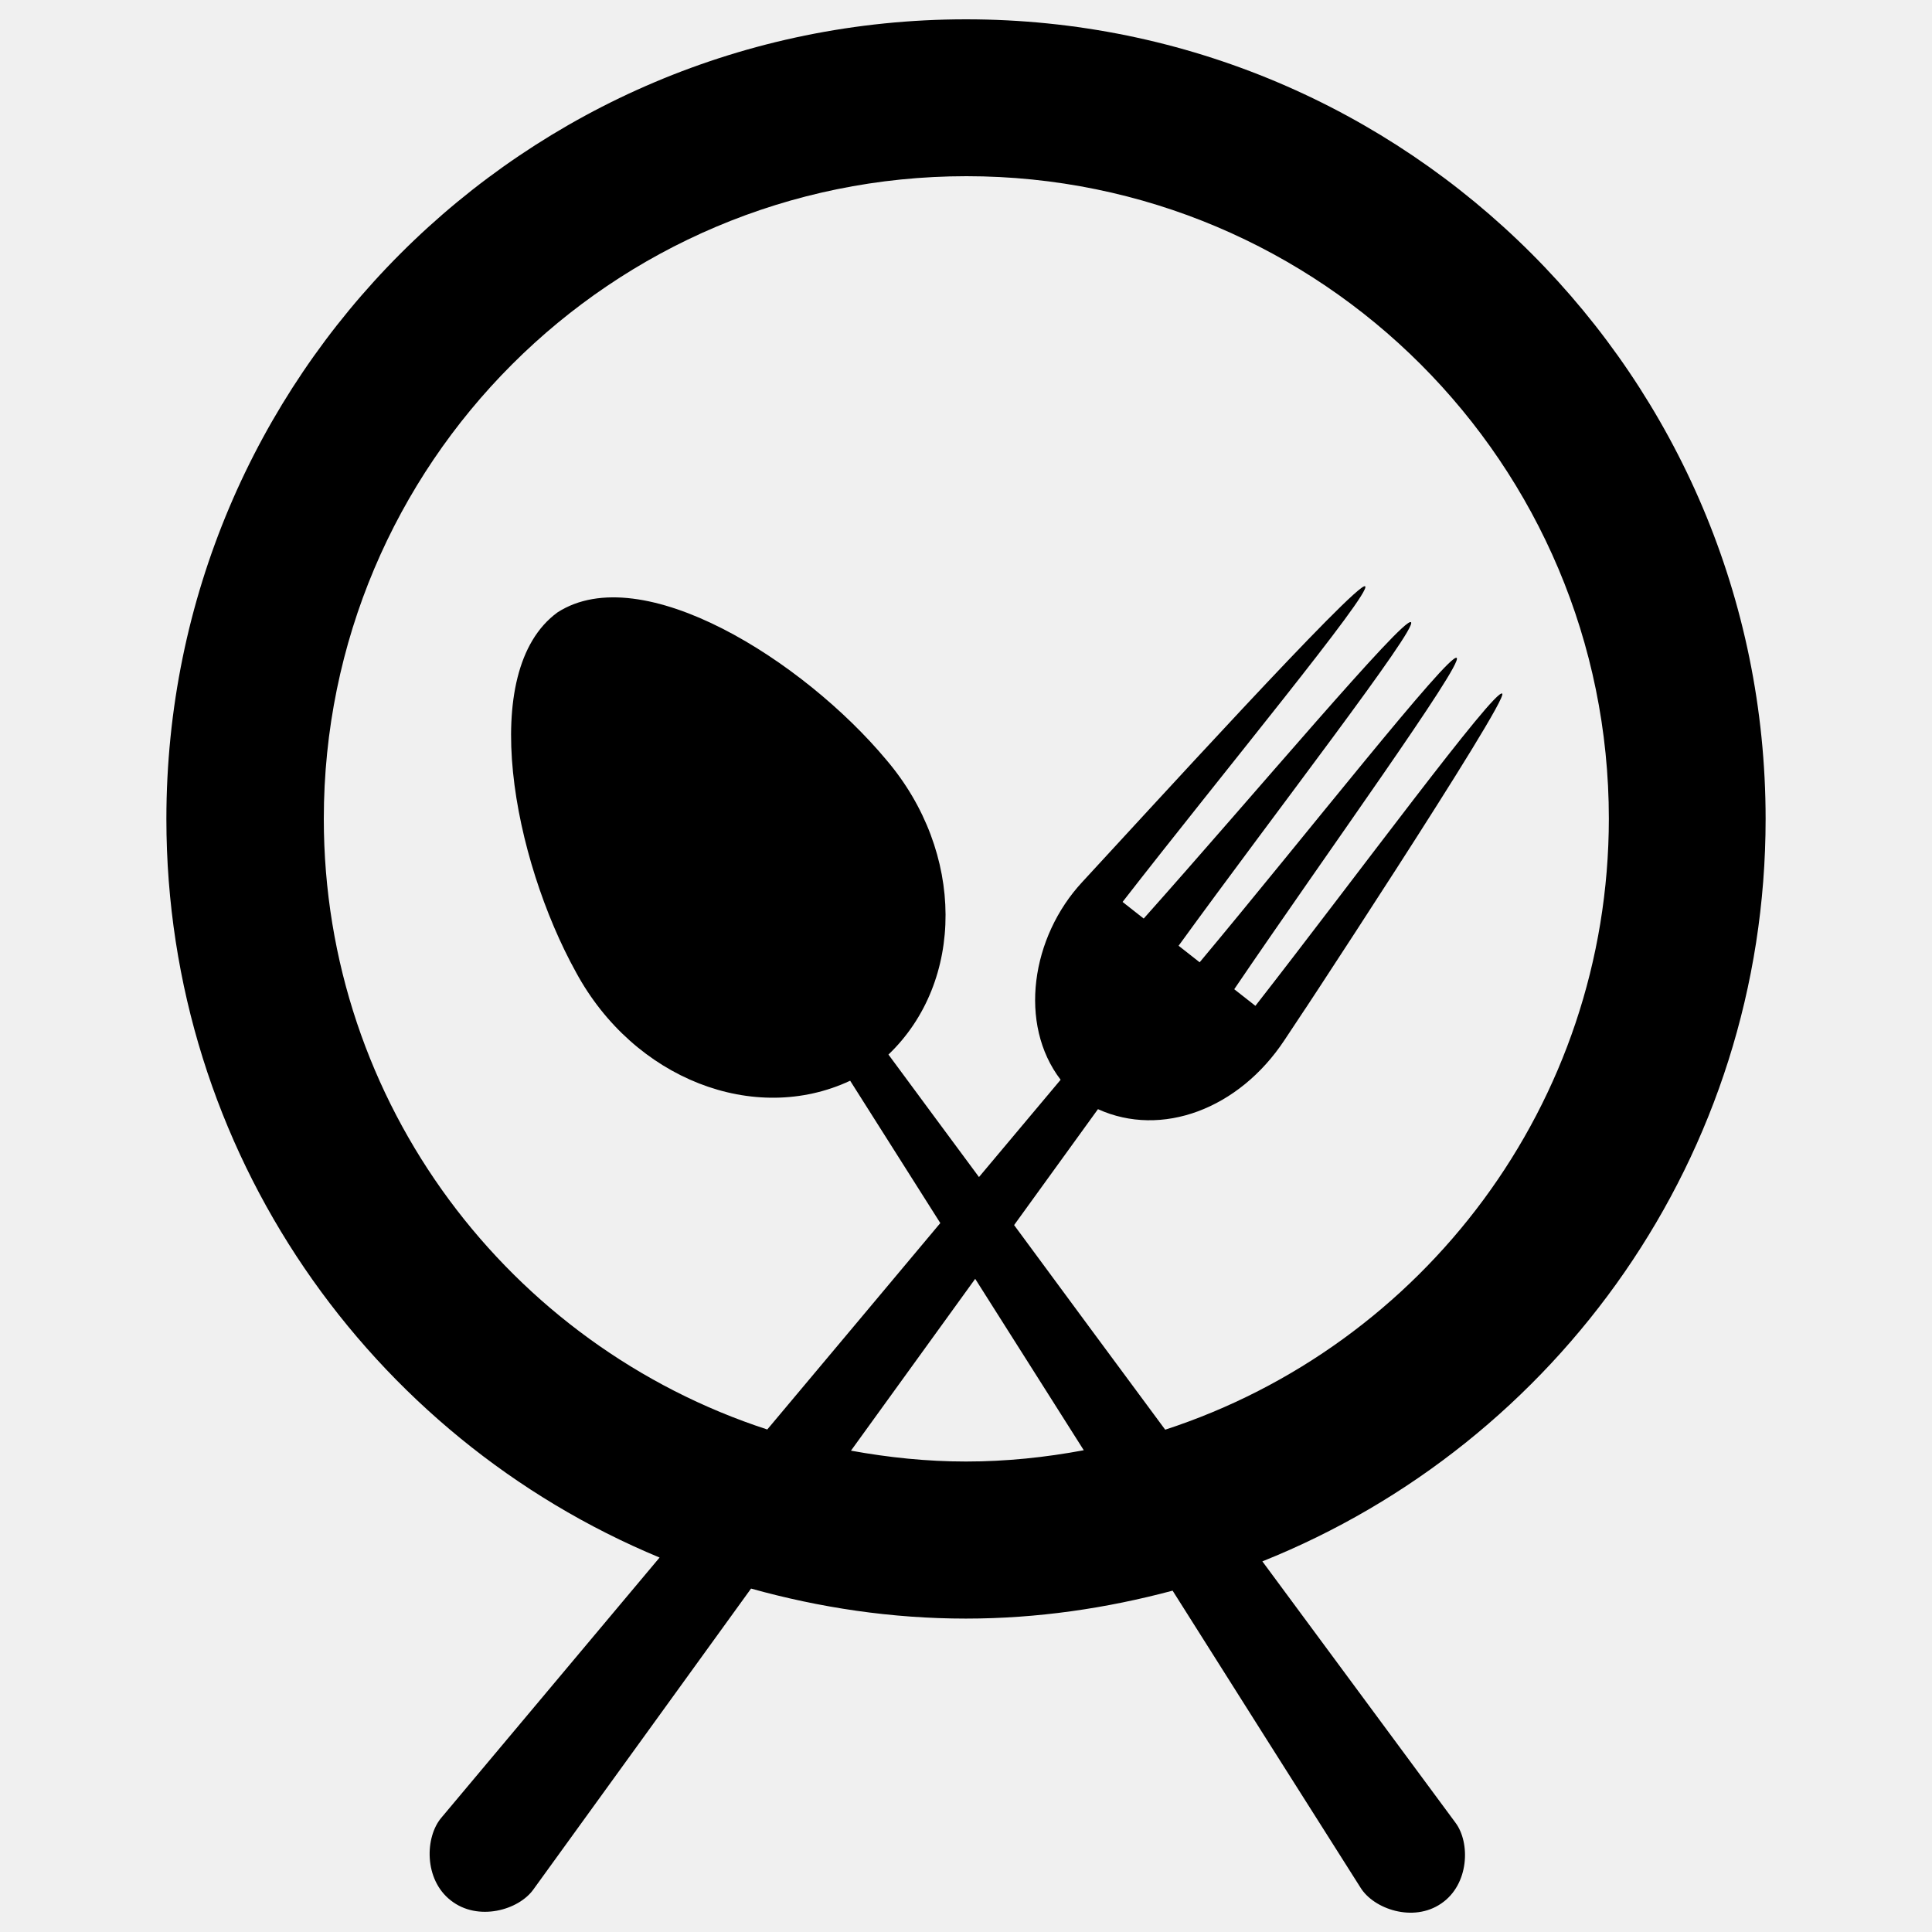
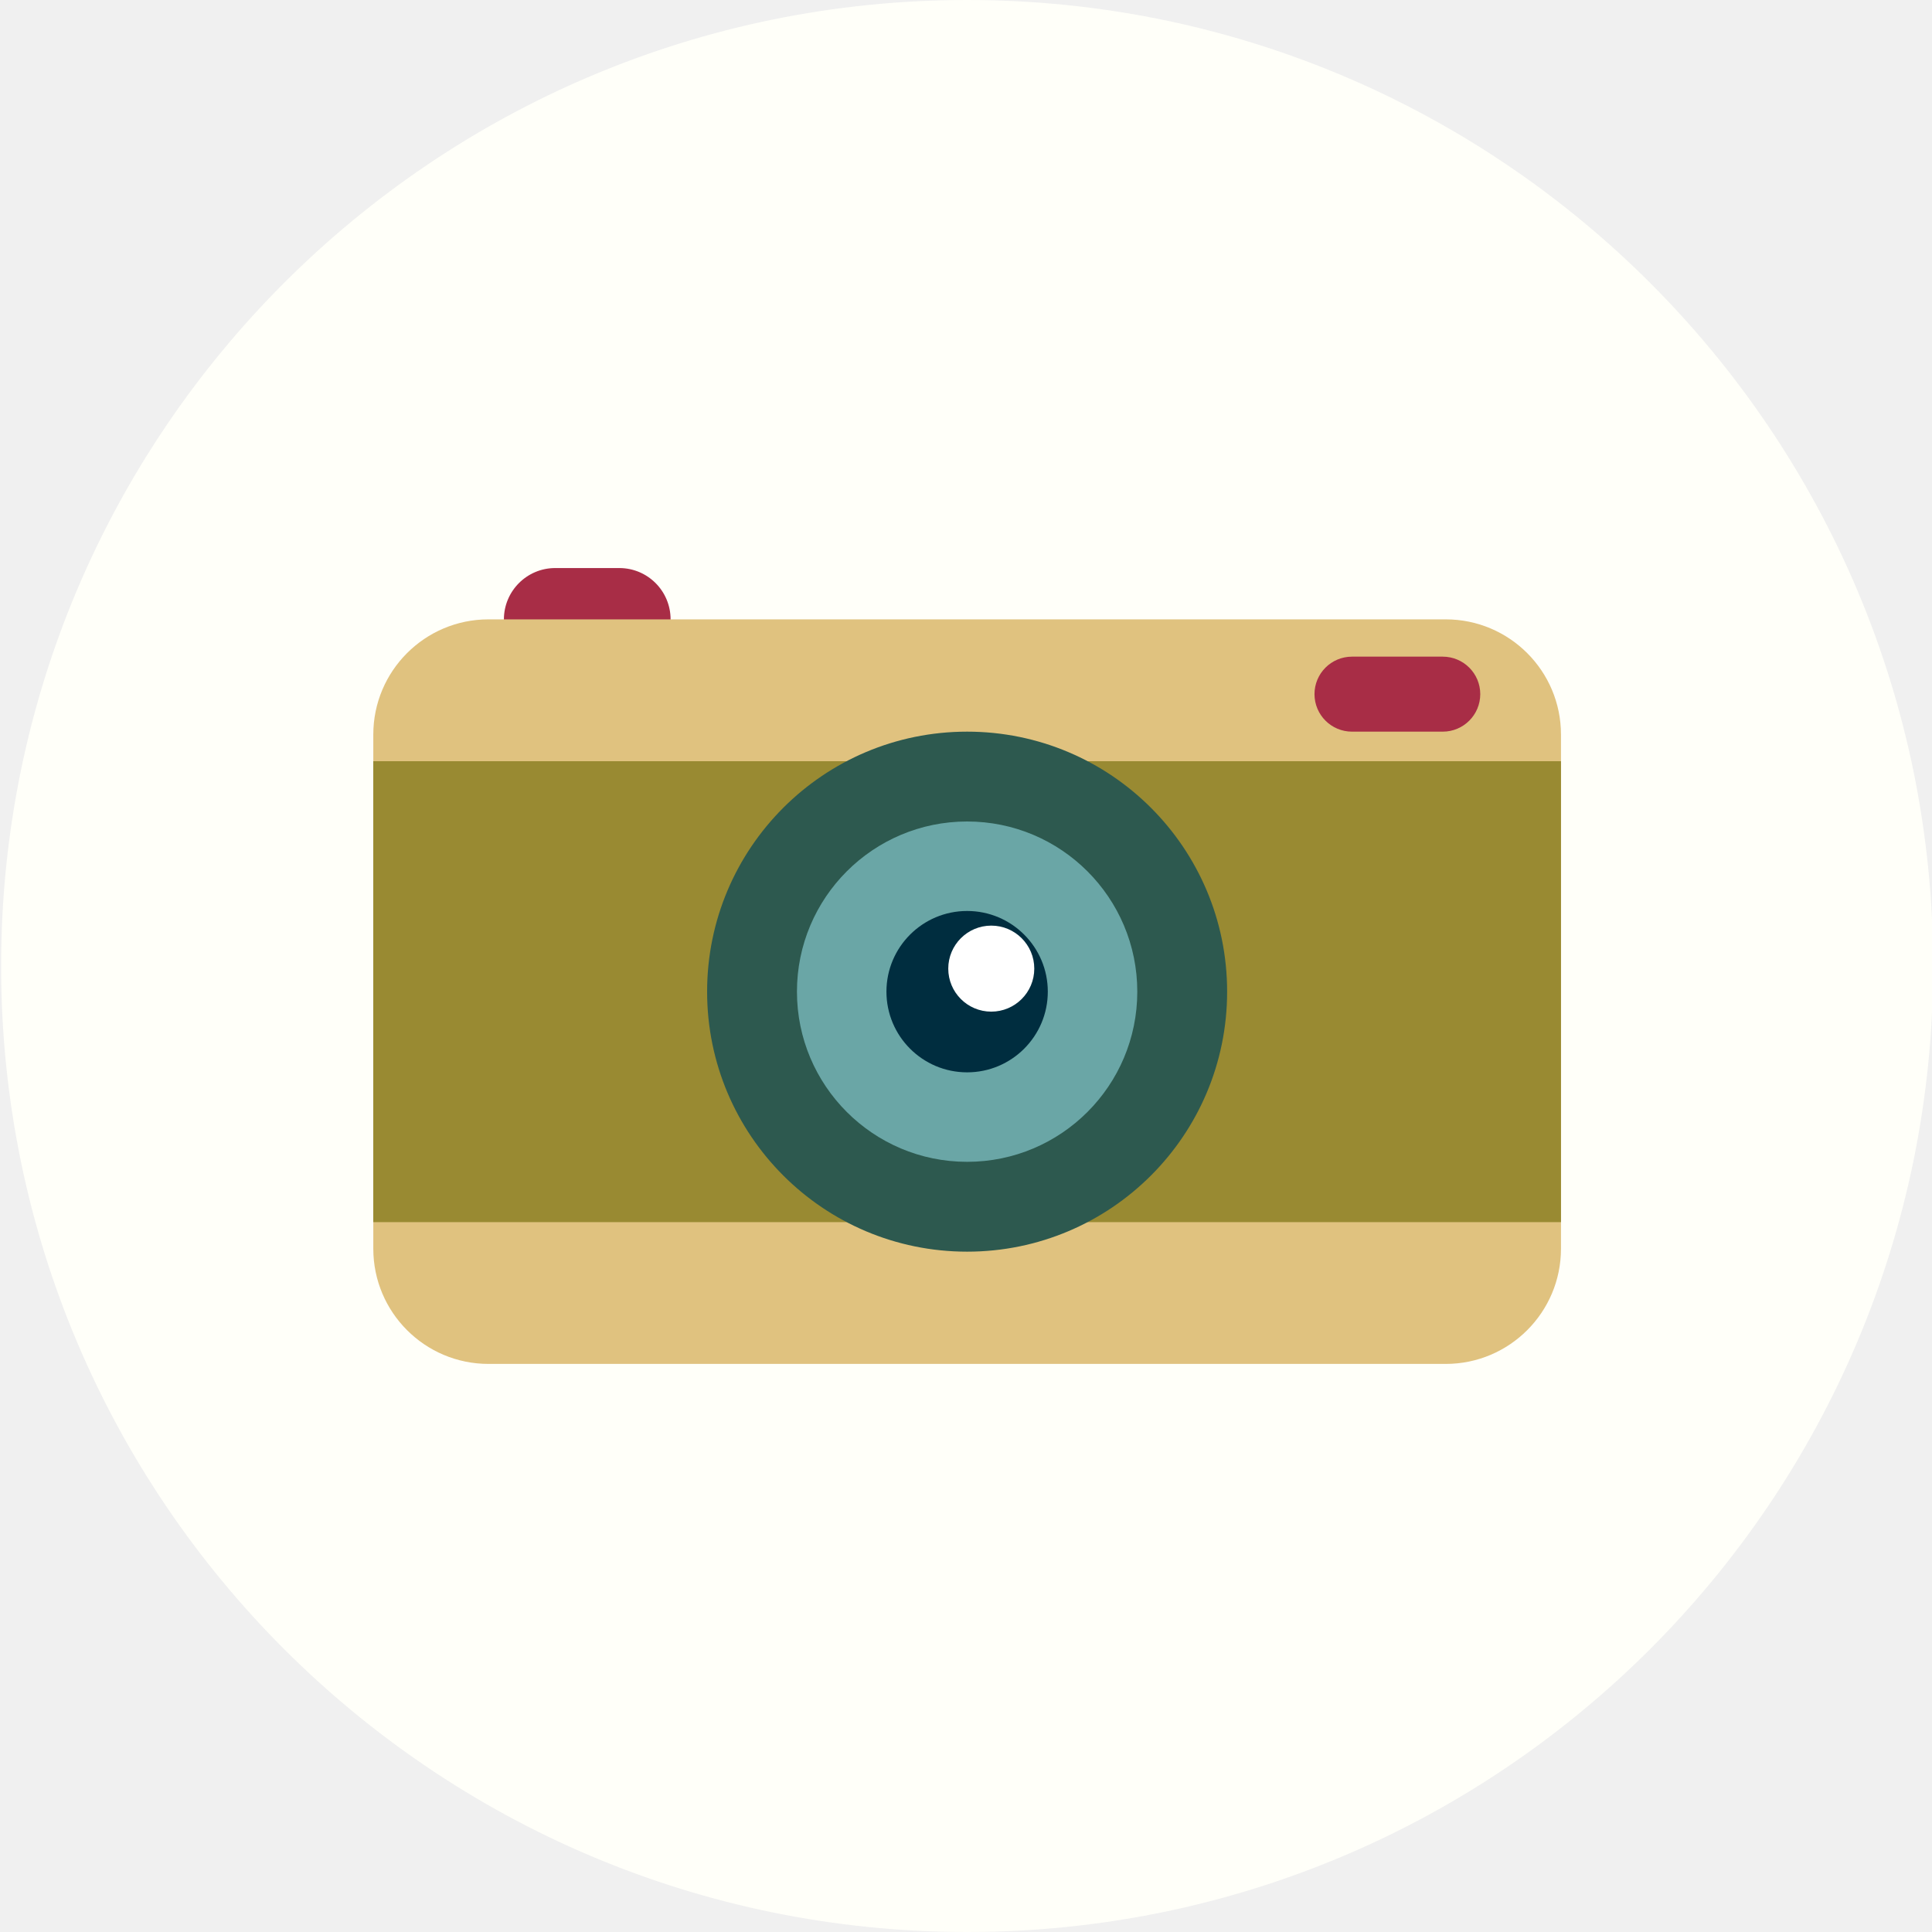
<svg xmlns="http://www.w3.org/2000/svg" version="1.1" id="Layer_1" x="0px" y="0px" width="50px" height="50px" viewBox="0 0 50 50" enable-background="new 0 0 50 50" xml:space="preserve">
-   <path d="M45.694,21.194C45.694,9.764,36.43,0.5,25,0.5S4.306,9.764,4.306,21.194c0,8.621,5.272,16.005,12.764,19.115  c-1.882,2.244-3.762,4.486-5.645,6.73c-0.429,0.5-0.458,1.602,0.243,2.145c0.7,0.551,1.757,0.252,2.139-0.289  c1.878-2.592,3.753-5.189,5.63-7.783c1.774,0.494,3.633,0.777,5.561,0.777c1.85,0,3.64-0.266,5.349-0.723  c1.617,2.563,3.238,5.121,4.862,7.684c0.34,0.555,1.365,0.91,2.088,0.414c0.728-0.492,0.759-1.58,0.368-2.096  c-1.663-2.252-3.332-4.508-4.995-6.76C40.3,37.354,45.694,29.91,45.694,21.194z M25,37.824c-1.018,0-2.01-0.105-2.977-0.281  c1.07-1.48,2.146-2.965,3.215-4.447c0.939,1.48,1.874,2.959,2.81,4.436C27.058,37.717,26.041,37.824,25,37.824z M30.155,37  c-1.305-1.764-2.609-3.527-3.91-5.295c0.724-1,1.446-1.998,2.17-3c1.644,0.746,3.646,0,4.827-1.787c1.239-1.872,0.005,0,0.005,0.002  c0.01-0.014,5.822-8.824,5.63-8.97c-0.186-0.15-3.804,4.771-6.387,8.081l-0.548-0.43c2.362-3.481,5.941-8.426,5.757-8.575  c-0.189-0.146-3.959,4.655-6.652,7.878l-0.545-0.428c2.463-3.398,6.202-8.228,6.014-8.374c-0.188-0.15-4.115,4.528-6.917,7.67  l-0.547-0.43c2.575-3.314,6.463-8.02,6.278-8.169c-0.191-0.15-5.808,6.021-7.319,7.651c-1.325,1.424-1.664,3.68-0.562,5.12  c-0.703,0.84-1.41,1.678-2.113,2.518c-0.781-1.057-1.563-2.111-2.343-3.17c1.975-1.888,1.984-5.234-0.054-7.626  c-2.14-2.565-6.331-5.22-8.51-3.818c-2.093,1.526-1.14,6.396,0.479,9.316c1.498,2.764,4.617,3.965,7.094,2.805  c0.778,1.227,1.554,2.455,2.333,3.684c-1.492,1.783-2.984,3.561-4.478,5.342C13.197,34.826,8.38,28.574,8.38,21.191  c0-9.183,7.444-16.631,16.632-16.631c9.188,0,16.625,7.447,16.625,16.631C41.63,28.576,36.816,34.828,30.155,37z" />
+   <g>
+     <circle fill="#FFFFF9" cx="25.029" cy="25" r="25" />
+     <path fill="#A82D46" d="M17.355,16.03c0,0.733-0.594,1.327-1.328,1.327h-1.658c-0.734,0-1.328-0.594-1.328-1.327l0,0   c0-0.733,0.594-1.329,1.328-1.329h1.658C16.762,14.701,17.355,15.296,17.355,16.03L17.355,16.03z" />
+     <path fill="#E0C27F" d="M40.398,32.316c0,1.646-1.336,2.982-2.982,2.982H12.643c-1.648,0-2.982-1.336-2.982-2.982V19.011   c0-1.646,1.334-2.982,2.982-2.982h24.773c1.646,0,2.982,1.336,2.982,2.982V32.316z" />
+     <rect x="9.66" y="19.7" fill="#998A32" width="30.738" height="11.929" />
+     <circle fill="#2D594F" cx="25.029" cy="25.664" r="6.729" />
+     <circle fill="#6AA6A6" cx="25.029" cy="25.664" r="4.404" />
+     <circle fill="#002D3F" cx="25.029" cy="25.664" r="2.088" />
+     <circle fill="#FFFFFF" cx="25.654" cy="25.068" r="1.113" />
+     <path fill="#A82D46" d="M38.309,17.964c0,0.536-0.434,0.971-0.971,0.971H34.99c-0.537,0-0.971-0.435-0.971-0.971l0,0   c0-0.535,0.434-0.97,0.971-0.97h2.348C37.875,16.995,38.309,17.429,38.309,17.964L38.309,17.964z" />
+   </g>
</svg>
